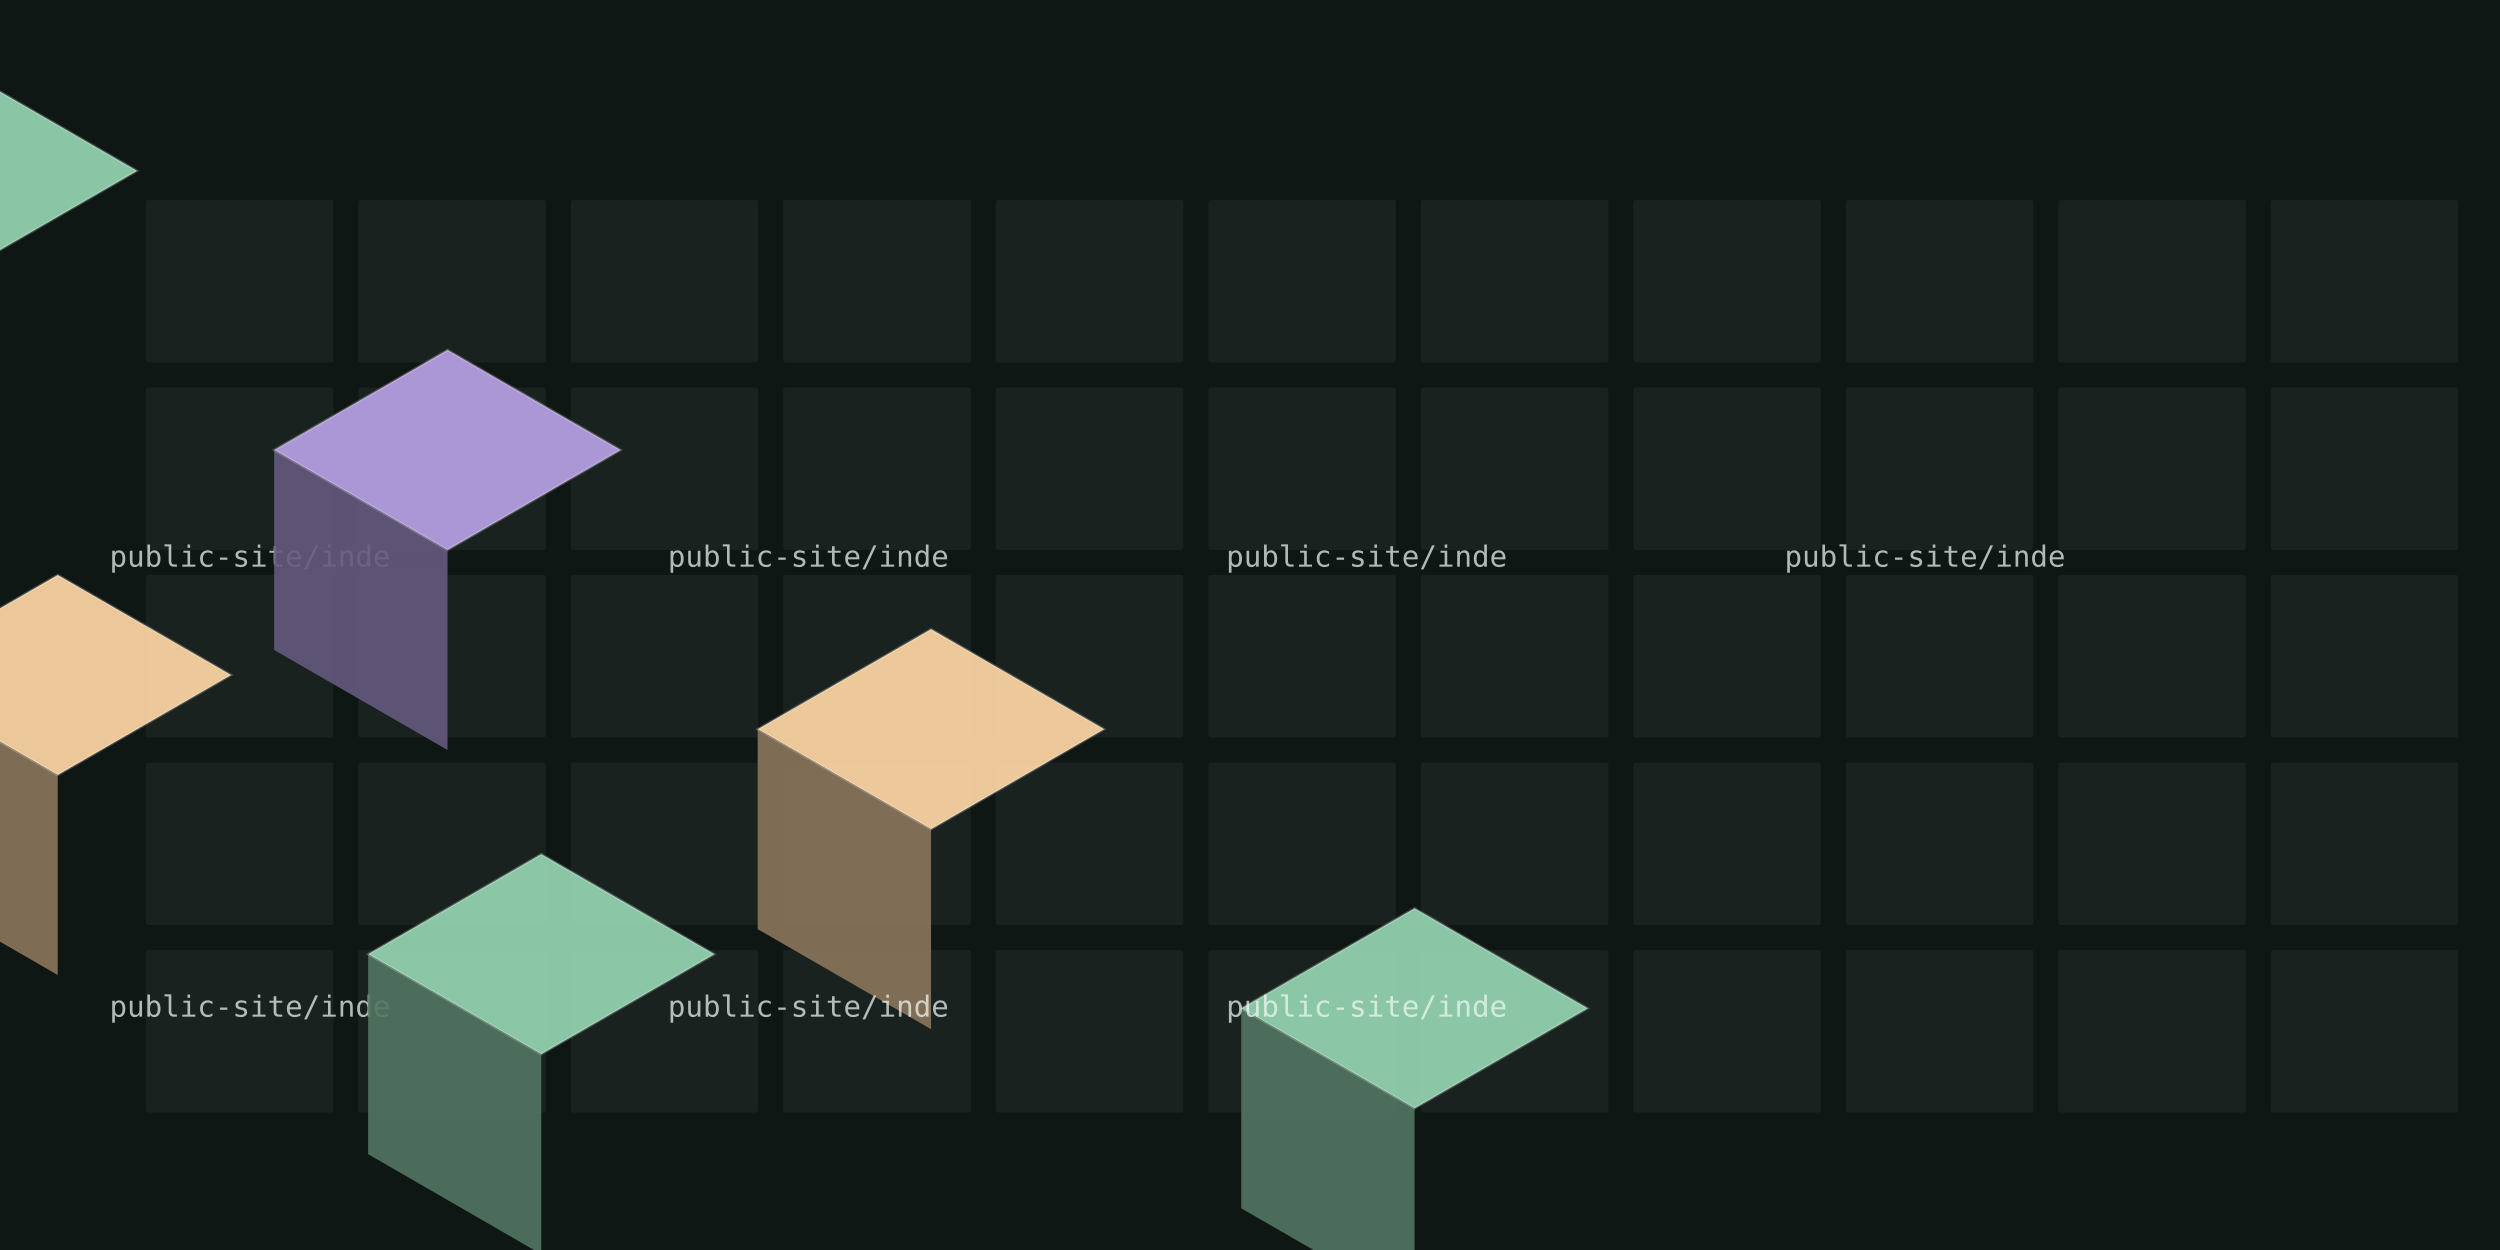
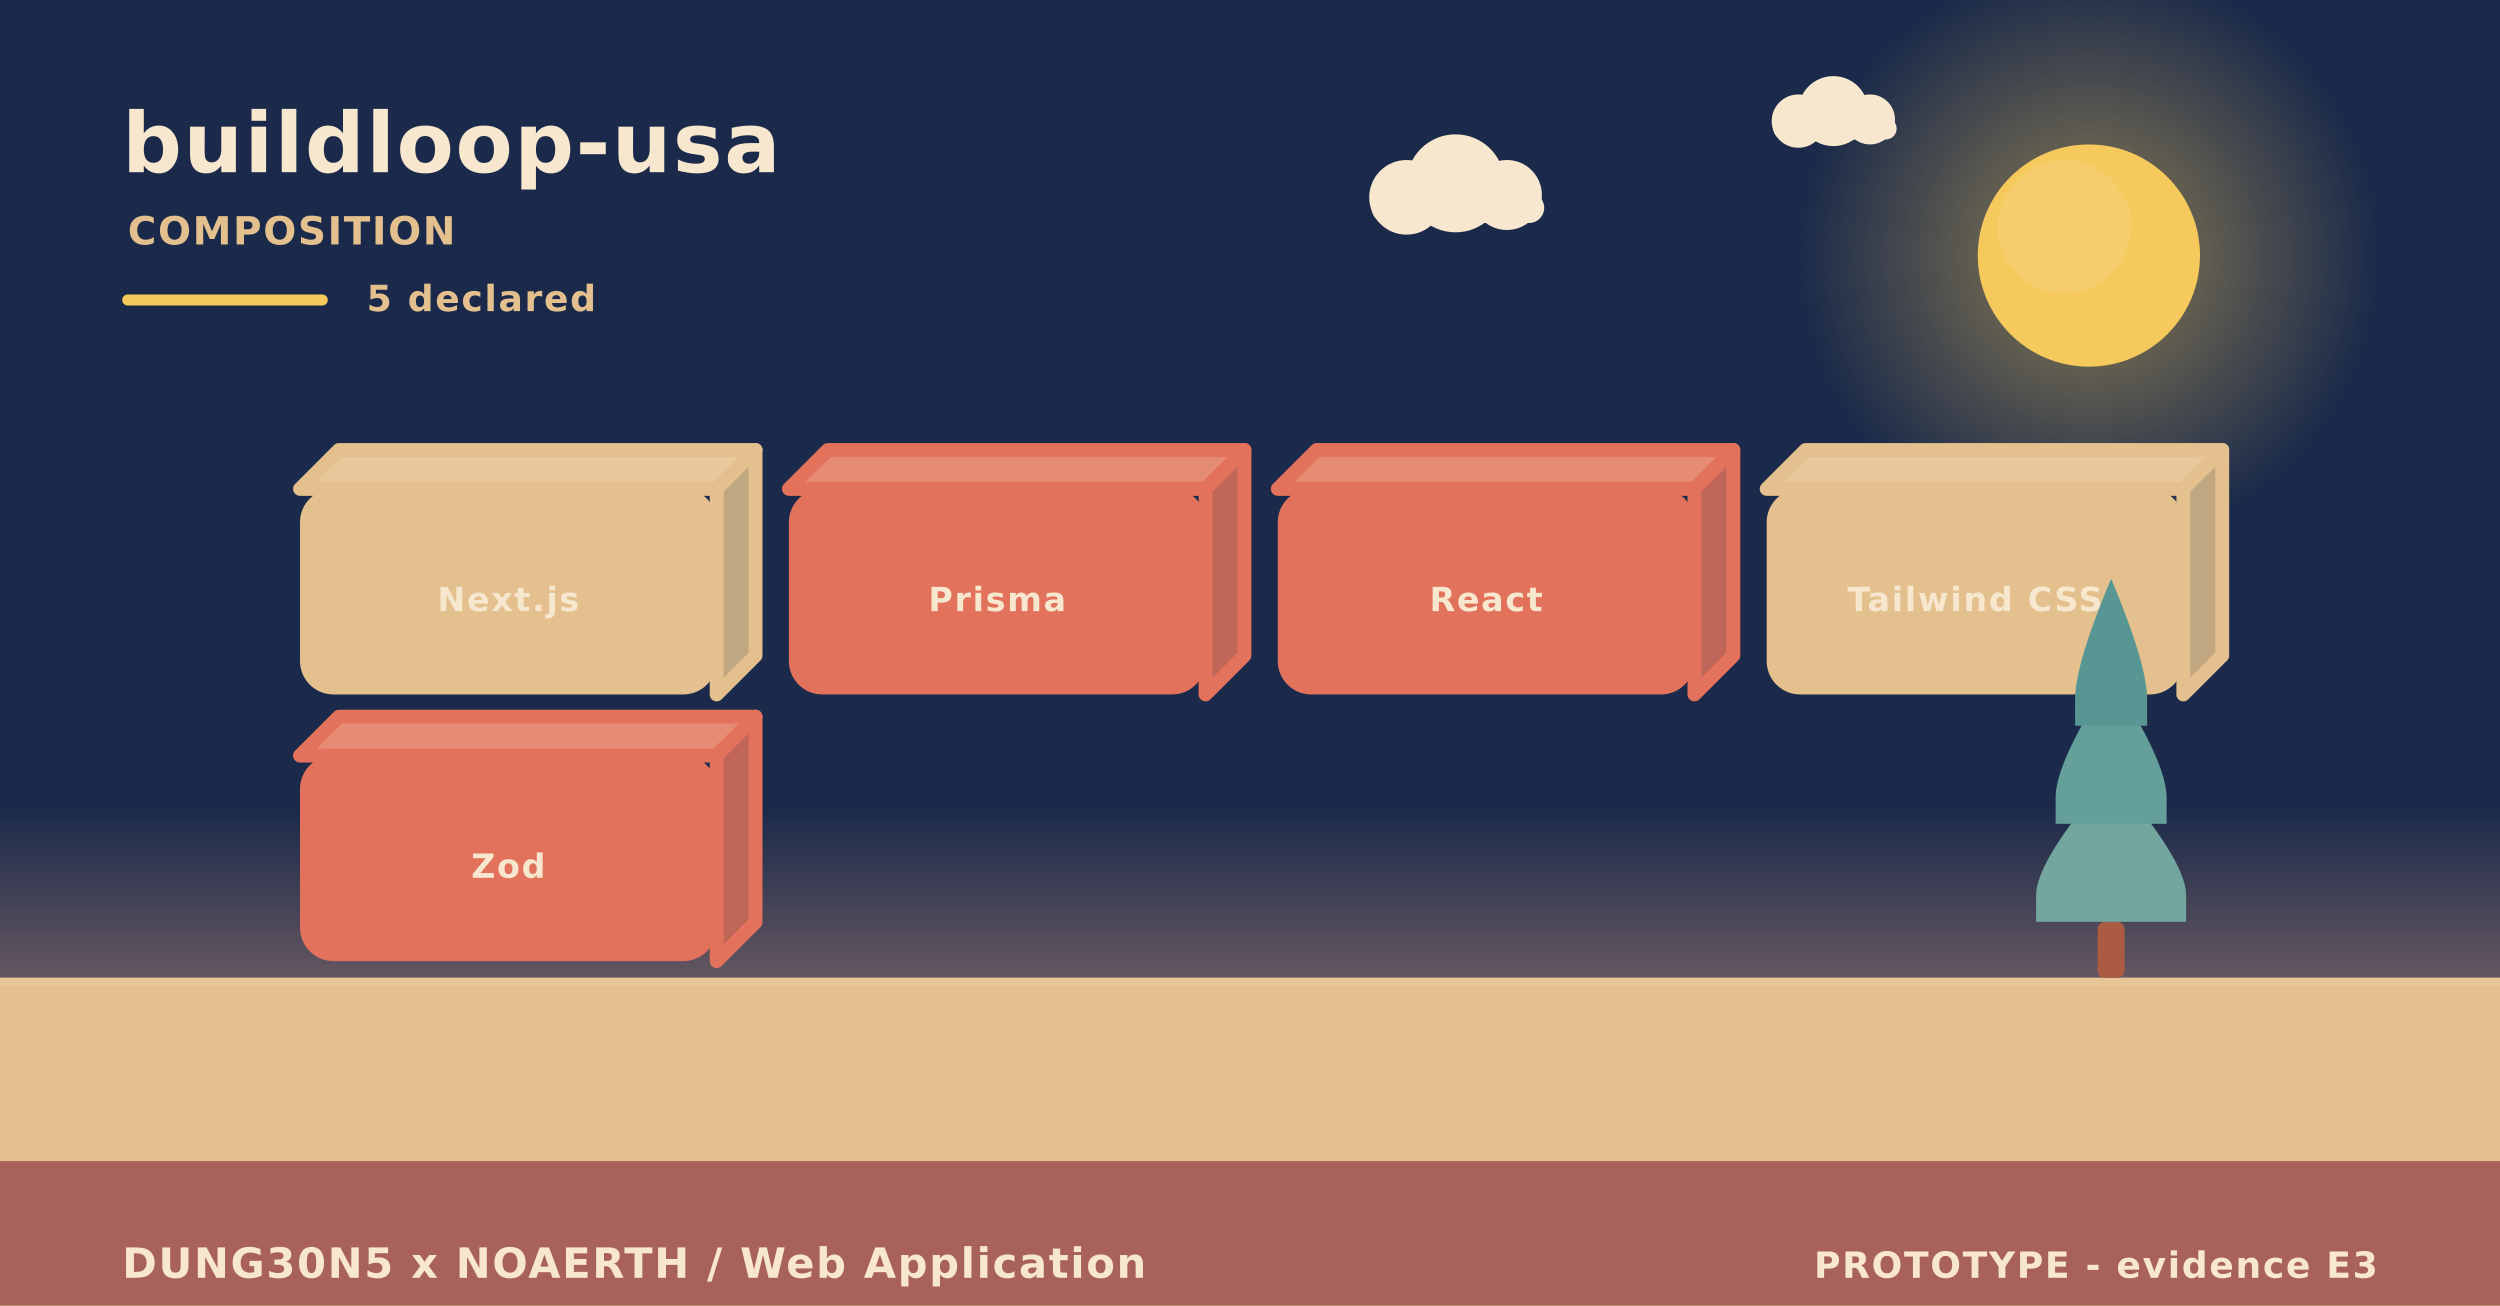
- <svg xmlns="http://www.w3.org/2000/svg" viewBox="0 0 1200 600" width="1200" height="600" role="img" aria-label="buildloop-usa component map">
-   <rect width="1200" height="600" fill="#0f1714" />
-   <defs>
-     <linearGradient id="gc" x1="0" y1="0" x2="1" y2="1">
-       <stop offset="0%" stop-color="#95d5b2" />
-       <stop offset="100%" stop-color="#b8a1e6" />
-     </linearGradient>
-   </defs>
-   <rect x="70.00" y="96.00" width="90.00" height="78.00" rx="1.20" fill="#f0f8f4" opacity="0.05" />
-   <rect x="172.00" y="96.00" width="90.00" height="78.00" rx="1.20" fill="#f0f8f4" opacity="0.05" />
-   <rect x="274.00" y="96.00" width="90.00" height="78.00" rx="1.20" fill="#f0f8f4" opacity="0.05" />
-   <rect x="376.00" y="96.00" width="90.00" height="78.00" rx="1.20" fill="#f0f8f4" opacity="0.05" />
-   <rect x="478.00" y="96.00" width="90.00" height="78.00" rx="1.20" fill="#f0f8f4" opacity="0.05" />
-   <rect x="580.00" y="96.00" width="90.00" height="78.00" rx="1.20" fill="#f0f8f4" opacity="0.05" />
-   <rect x="682.00" y="96.00" width="90.00" height="78.00" rx="1.20" fill="#f0f8f4" opacity="0.05" />
-   <rect x="784.00" y="96.00" width="90.00" height="78.00" rx="1.20" fill="#f0f8f4" opacity="0.05" />
-   <rect x="886.00" y="96.00" width="90.00" height="78.00" rx="1.20" fill="#f0f8f4" opacity="0.05" />
-   <rect x="988.00" y="96.00" width="90.00" height="78.00" rx="1.20" fill="#f0f8f4" opacity="0.05" />
-   <rect x="1090.00" y="96.00" width="90.00" height="78.00" rx="1.20" fill="#f0f8f4" opacity="0.05" />
-   <rect x="70.00" y="186.00" width="90.00" height="78.00" rx="1.20" fill="#f0f8f4" opacity="0.05" />
-   <rect x="172.00" y="186.00" width="90.00" height="78.00" rx="1.20" fill="#f0f8f4" opacity="0.05" />
-   <rect x="274.00" y="186.00" width="90.00" height="78.00" rx="1.20" fill="#f0f8f4" opacity="0.05" />
-   <rect x="376.00" y="186.00" width="90.00" height="78.00" rx="1.20" fill="#f0f8f4" opacity="0.05" />
-   <rect x="478.00" y="186.00" width="90.00" height="78.00" rx="1.20" fill="#f0f8f4" opacity="0.05" />
-   <rect x="580.00" y="186.00" width="90.00" height="78.00" rx="1.20" fill="#f0f8f4" opacity="0.05" />
-   <rect x="682.00" y="186.00" width="90.00" height="78.00" rx="1.20" fill="#f0f8f4" opacity="0.05" />
-   <rect x="784.00" y="186.00" width="90.00" height="78.00" rx="1.20" fill="#f0f8f4" opacity="0.05" />
-   <rect x="886.00" y="186.00" width="90.00" height="78.00" rx="1.20" fill="#f0f8f4" opacity="0.05" />
-   <rect x="988.00" y="186.00" width="90.00" height="78.00" rx="1.20" fill="#f0f8f4" opacity="0.05" />
-   <rect x="1090.00" y="186.00" width="90.00" height="78.00" rx="1.20" fill="#f0f8f4" opacity="0.05" />
-   <rect x="70.00" y="276.00" width="90.00" height="78.00" rx="1.20" fill="#f0f8f4" opacity="0.05" />
-   <rect x="172.00" y="276.00" width="90.00" height="78.00" rx="1.20" fill="#f0f8f4" opacity="0.05" />
-   <rect x="274.00" y="276.00" width="90.00" height="78.00" rx="1.20" fill="#f0f8f4" opacity="0.05" />
-   <rect x="376.00" y="276.00" width="90.00" height="78.00" rx="1.20" fill="#f0f8f4" opacity="0.05" />
-   <rect x="478.00" y="276.00" width="90.00" height="78.00" rx="1.20" fill="#f0f8f4" opacity="0.05" />
-   <rect x="580.00" y="276.00" width="90.00" height="78.00" rx="1.20" fill="#f0f8f4" opacity="0.05" />
-   <rect x="682.00" y="276.00" width="90.00" height="78.00" rx="1.20" fill="#f0f8f4" opacity="0.05" />
-   <rect x="784.00" y="276.00" width="90.00" height="78.00" rx="1.20" fill="#f0f8f4" opacity="0.05" />
-   <rect x="886.00" y="276.00" width="90.00" height="78.00" rx="1.20" fill="#f0f8f4" opacity="0.05" />
-   <rect x="988.00" y="276.00" width="90.00" height="78.00" rx="1.20" fill="#f0f8f4" opacity="0.05" />
-   <rect x="1090.00" y="276.00" width="90.00" height="78.00" rx="1.20" fill="#f0f8f4" opacity="0.05" />
-   <rect x="70.00" y="366.00" width="90.00" height="78.00" rx="1.20" fill="#f0f8f4" opacity="0.05" />
-   <rect x="172.00" y="366.00" width="90.00" height="78.00" rx="1.20" fill="#f0f8f4" opacity="0.05" />
-   <rect x="274.00" y="366.00" width="90.00" height="78.00" rx="1.20" fill="#f0f8f4" opacity="0.05" />
-   <rect x="376.00" y="366.00" width="90.00" height="78.00" rx="1.20" fill="#f0f8f4" opacity="0.05" />
-   <rect x="478.00" y="366.00" width="90.00" height="78.00" rx="1.20" fill="#f0f8f4" opacity="0.05" />
-   <rect x="580.00" y="366.00" width="90.00" height="78.00" rx="1.20" fill="#f0f8f4" opacity="0.05" />
-   <rect x="682.00" y="366.00" width="90.00" height="78.00" rx="1.20" fill="#f0f8f4" opacity="0.05" />
-   <rect x="784.00" y="366.00" width="90.00" height="78.00" rx="1.20" fill="#f0f8f4" opacity="0.05" />
-   <rect x="886.00" y="366.00" width="90.00" height="78.00" rx="1.20" fill="#f0f8f4" opacity="0.05" />
-   <rect x="988.00" y="366.00" width="90.00" height="78.00" rx="1.20" fill="#f0f8f4" opacity="0.05" />
-   <rect x="1090.00" y="366.00" width="90.00" height="78.00" rx="1.20" fill="#f0f8f4" opacity="0.05" />
-   <rect x="70.00" y="456.00" width="90.00" height="78.00" rx="1.20" fill="#f0f8f4" opacity="0.05" />
-   <rect x="172.00" y="456.00" width="90.00" height="78.00" rx="1.20" fill="#f0f8f4" opacity="0.05" />
-   <rect x="274.00" y="456.00" width="90.00" height="78.00" rx="1.20" fill="#f0f8f4" opacity="0.05" />
-   <rect x="376.00" y="456.00" width="90.00" height="78.00" rx="1.20" fill="#f0f8f4" opacity="0.05" />
-   <rect x="478.00" y="456.00" width="90.00" height="78.00" rx="1.20" fill="#f0f8f4" opacity="0.05" />
-   <rect x="580.00" y="456.00" width="90.00" height="78.00" rx="1.20" fill="#f0f8f4" opacity="0.05" />
-   <rect x="682.00" y="456.00" width="90.00" height="78.00" rx="1.20" fill="#f0f8f4" opacity="0.05" />
-   <rect x="784.00" y="456.00" width="90.00" height="78.00" rx="1.20" fill="#f0f8f4" opacity="0.05" />
-   <rect x="886.00" y="456.00" width="90.00" height="78.00" rx="1.20" fill="#f0f8f4" opacity="0.05" />
-   <rect x="988.00" y="456.00" width="90.00" height="78.00" rx="1.20" fill="#f0f8f4" opacity="0.05" />
-   <rect x="1090.00" y="456.00" width="90.00" height="78.00" rx="1.20" fill="#f0f8f4" opacity="0.05" />
-   <g transform="rotate(0 120 140)">
-     <polygon points="-17.3,34.0 65.8,82.0 -17.3,130.0 -100.5,82.0" fill="#95d5b2" opacity="0.92" />
-     <polygon points="-100.5,82.0 -17.3,130.0 -17.3,226.0 -100.5,178.0" fill="#527562" opacity="0.9" />
-     <polygon points="-17.3,34.0 65.8,82.0 -17.3,130.0 -100.5,82.0" fill="none" stroke="rgba(255,255,255,0.220)" stroke-width="1.2" />
+ <svg xmlns="http://www.w3.org/2000/svg" width="900" height="470" viewBox="0 0 900 470" role="img" aria-label="buildloop-usa - how it is composed">
+   <linearGradient id="skyc" x1="0" y1="0" x2="0" y2="1">
+     <stop offset="0" stop-color="#1b2a4a" />
+     <stop offset="0.62" stop-color="#1b2a4a" />
+     <stop offset="1" stop-color="#f3ad8a" />
+   </linearGradient>
+   <rect width="900" height="470" fill="url(#skyc)" />
+   <radialGradient id="sunc">
+     <stop offset="0.35" stop-color="#f5c95c" stop-opacity="0.34" />
+     <stop offset="1" stop-color="#f5c95c" stop-opacity="0" />
+   </radialGradient>
+   <circle cx="752" cy="92" r="104" fill="url(#sunc)" />
+   <circle cx="752" cy="92" r="40" fill="#f5c95c" />
+   <circle cx="743.2" cy="81.6" r="24" fill="#f5d27e" opacity="0.5" />
+   <g>
+     <circle cx="524" cy="66" r="17.64" fill="#f6e7ce" />
+     <circle cx="506.36" cy="71.04" r="13.44" fill="#f6e7ce" />
+     <circle cx="542.48" cy="70.2" r="12.6" fill="#f6e7ce" />
+     <rect x="493.76" y="69.36" width="62.16" height="10.92" rx="5.46" fill="#f6e7ce" />
  </g>
-   <text x="120" y="272" font-family="ui-monospace,Menlo,monospace" font-size="14" fill="rgba(240,248,244,0.720)" text-anchor="middle">public-site/inde</text>
-   <g transform="rotate(0 388 140)">
-     <polygon points="214.8,168.0 297.9,216.0 214.8,264.0 131.6,216.0" fill="#b8a1e6" opacity="0.92" />
-     <polygon points="131.6,216.0 214.8,264.0 214.8,360.0 131.6,312.0" fill="#65597e" opacity="0.9" />
-     <polygon points="214.8,168.0 297.9,216.0 214.8,264.0 131.6,216.0" fill="none" stroke="rgba(255,255,255,0.220)" stroke-width="1.2" />
+   <g>
+     <circle cx="660" cy="40" r="12.6" fill="#f6e7ce" />
+     <circle cx="647.4" cy="43.6" r="9.6" fill="#f6e7ce" />
+     <circle cx="673.2" cy="43" r="9" fill="#f6e7ce" />
+     <rect x="638.4" y="42.4" width="44.4" height="7.8" rx="3.9" fill="#f6e7ce" />
  </g>
-   <text x="388" y="272" font-family="ui-monospace,Menlo,monospace" font-size="14" fill="rgba(240,248,244,0.720)" text-anchor="middle">public-site/inde</text>
-   <g transform="rotate(0 656 140)">
-     <polygon points="446.9,302.0 530.0,350.0 446.9,398.0 363.7,350.0" fill="#ffd6a5" opacity="0.92" />
-     <polygon points="363.7,350.0 446.9,398.0 446.9,494.0 363.7,446.0" fill="#8c765b" opacity="0.9" />
-     <polygon points="446.9,302.0 530.0,350.0 446.9,398.0 363.7,350.0" fill="none" stroke="rgba(255,255,255,0.220)" stroke-width="1.2" />
-   </g>
-   <text x="656" y="272" font-family="ui-monospace,Menlo,monospace" font-size="14" fill="rgba(240,248,244,0.720)" text-anchor="middle">public-site/inde</text>
-   <g transform="rotate(0 924 140)">
-     <polygon points="679.0,436.0 762.1,484.0 679.0,532.0 595.8,484.0" fill="#95d5b2" opacity="0.92" />
-     <polygon points="595.8,484.0 679.0,532.0 679.0,628.0 595.8,580.0" fill="#527562" opacity="0.9" />
-     <polygon points="679.0,436.0 762.1,484.0 679.0,532.0 595.8,484.0" fill="none" stroke="rgba(255,255,255,0.220)" stroke-width="1.2" />
-   </g>
-   <text x="924" y="272" font-family="ui-monospace,Menlo,monospace" font-size="14" fill="rgba(240,248,244,0.720)" text-anchor="middle">public-site/inde</text>
-   <g transform="rotate(0 120 356)">
-     <polygon points="-204.4,142.0 -121.2,190.0 -204.4,238.0 -287.5,190.0" fill="#b8a1e6" opacity="0.92" />
-     <polygon points="-287.5,190.0 -204.4,238.0 -204.4,334.0 -287.5,286.0" fill="#65597e" opacity="0.9" />
-     <polygon points="-204.4,142.0 -121.2,190.0 -204.4,238.0 -287.5,190.0" fill="none" stroke="rgba(255,255,255,0.220)" stroke-width="1.2" />
-   </g>
-   <text x="120" y="488" font-family="ui-monospace,Menlo,monospace" font-size="14" fill="rgba(240,248,244,0.720)" text-anchor="middle">public-site/inde</text>
-   <g transform="rotate(0 388 356)">
-     <polygon points="27.7,276.0 110.9,324.0 27.7,372.0 -55.4,324.0" fill="#ffd6a5" opacity="0.92" />
-     <polygon points="-55.4,324.0 27.7,372.0 27.7,468.0 -55.4,420.0" fill="#8c765b" opacity="0.9" />
-     <polygon points="27.7,276.0 110.9,324.0 27.7,372.0 -55.4,324.0" fill="none" stroke="rgba(255,255,255,0.220)" stroke-width="1.2" />
-   </g>
-   <text x="388" y="488" font-family="ui-monospace,Menlo,monospace" font-size="14" fill="rgba(240,248,244,0.720)" text-anchor="middle">public-site/inde</text>
-   <g transform="rotate(0 656 356)">
-     <polygon points="259.8,410.0 342.9,458.0 259.8,506.0 176.7,458.0" fill="#95d5b2" opacity="0.92" />
-     <polygon points="176.7,458.0 259.8,506.0 259.8,602.0 176.7,554.0" fill="#527562" opacity="0.9" />
-     <polygon points="259.8,410.0 342.9,458.0 259.8,506.0 176.7,458.0" fill="none" stroke="rgba(255,255,255,0.220)" stroke-width="1.2" />
-   </g>
-   <text x="656" y="488" font-family="ui-monospace,Menlo,monospace" font-size="14" fill="rgba(240,248,244,0.720)" text-anchor="middle">public-site/inde</text>
+   <rect x="0" y="352" width="900" height="118" fill="#e3c08d" />
+   <rect x="0" y="352" width="900" height="3" fill="#e6c596" />
+   <text x="44" y="62" font-family="Verdana,DejaVu Sans,sans-serif" font-size="30" font-weight="700" letter-spacing="0.6" fill="#f6e7ce" text-anchor="start">buildloop-usa</text>
+   <text x="46" y="88" font-family="Verdana,DejaVu Sans,sans-serif" font-size="14" font-weight="700" letter-spacing="0.6" fill="#e3c08d" text-anchor="start">COMPOSITION</text>
+   <rect x="44" y="106" width="74" height="4" rx="2" fill="#f5c95c" />
+   <text x="132" y="112" font-family="Verdana,DejaVu Sans,sans-serif" font-size="13" font-weight="700" letter-spacing="0.6" fill="#e3c08d" text-anchor="start">5 declared</text>
+   <path d="M108,176 L258,176 L272,162 L122,162 Z" fill="#e7c99b" stroke="#e3c08d" stroke-width="5" stroke-linejoin="round" />
+   <path d="M258,176 L272,162 L272,236 L258,250 Z" fill="#c1a682" stroke="#e3c08d" stroke-width="5" stroke-linejoin="round" />
+   <rect x="108" y="176" width="150" height="74" rx="12" fill="#e3c08d" />
+   <text x="183" y="220" font-family="Verdana,DejaVu Sans,sans-serif" font-size="12" font-weight="700" letter-spacing="0.6" fill="#f6e7ce" text-anchor="middle">Next.js</text>
+   <path d="M284,176 L434,176 L448,162 L298,162 Z" fill="#e68c74" stroke="#e2725b" stroke-width="5" stroke-linejoin="round" />
+   <path d="M434,176 L448,162 L448,236 L434,250 Z" fill="#c06658" stroke="#e2725b" stroke-width="5" stroke-linejoin="round" />
+   <rect x="284" y="176" width="150" height="74" rx="12" fill="#e2725b" />
+   <text x="359" y="220" font-family="Verdana,DejaVu Sans,sans-serif" font-size="12" font-weight="700" letter-spacing="0.6" fill="#f6e7ce" text-anchor="middle">Prisma</text>
+   <path d="M460,176 L610,176 L624,162 L474,162 Z" fill="#e68c74" stroke="#e2725b" stroke-width="5" stroke-linejoin="round" />
+   <path d="M610,176 L624,162 L624,236 L610,250 Z" fill="#c06658" stroke="#e2725b" stroke-width="5" stroke-linejoin="round" />
+   <rect x="460" y="176" width="150" height="74" rx="12" fill="#e2725b" />
+   <text x="535" y="220" font-family="Verdana,DejaVu Sans,sans-serif" font-size="12" font-weight="700" letter-spacing="0.6" fill="#f6e7ce" text-anchor="middle">React</text>
+   <path d="M636,176 L786,176 L800,162 L650,162 Z" fill="#e7c99b" stroke="#e3c08d" stroke-width="5" stroke-linejoin="round" />
+   <path d="M786,176 L800,162 L800,236 L786,250 Z" fill="#c1a682" stroke="#e3c08d" stroke-width="5" stroke-linejoin="round" />
+   <rect x="636" y="176" width="150" height="74" rx="12" fill="#e3c08d" />
+   <text x="711" y="220" font-family="Verdana,DejaVu Sans,sans-serif" font-size="12" font-weight="700" letter-spacing="0.6" fill="#f6e7ce" text-anchor="middle">Tailwind CSS</text>
+   <path d="M108,272 L258,272 L272,258 L122,258 Z" fill="#e68c74" stroke="#e2725b" stroke-width="5" stroke-linejoin="round" />
+   <path d="M258,272 L272,258 L272,332 L258,346 Z" fill="#c06658" stroke="#e2725b" stroke-width="5" stroke-linejoin="round" />
+   <rect x="108" y="272" width="150" height="74" rx="12" fill="#e2725b" />
+   <text x="183" y="316" font-family="Verdana,DejaVu Sans,sans-serif" font-size="12" font-weight="700" letter-spacing="0.6" fill="#f6e7ce" text-anchor="middle">Zod</text>
+   <rect x="755.14" y="331.84" width="9.72" height="20.16" rx="2.7" fill="#ac5b43" />
+   <path d="M760,278.92 Q733,309.61 733,322.31 Q733,331.84 733,331.84 L787,331.84 Q787,331.84 787,322.31 Q787,309.61 760,278.92 Z" fill="#74a6a0" />
+   <path d="M760,243.64 Q740.02,274.33 740.02,287.03 Q740.02,296.56 740.02,296.56 L779.98,296.56 Q779.98,296.56 779.98,287.03 Q779.98,274.33 760,243.64 Z" fill="#649f9a" />
+   <path d="M760,208.36 Q747.04,239.05 747.04,251.75 Q747.04,261.28 747.04,261.28 L772.96,261.28 Q772.96,261.28 772.96,251.75 Q772.96,239.05 760,208.36 Z" fill="#589694" />
+   <rect x="0" y="418" width="900" height="52" rx="0" fill="#a65c56" opacity="0.94" />
+   <text x="44" y="460" font-family="Verdana,DejaVu Sans,sans-serif" font-size="15" font-weight="700" letter-spacing="0.6" fill="#f6e7ce" text-anchor="start">DUNG30N5 x NOAERTH  /  Web Application</text>
+   <text x="856" y="460" font-family="Verdana,DejaVu Sans,sans-serif" font-size="13" font-weight="700" letter-spacing="0.6" fill="#f6e7ce" text-anchor="end">PROTOTYPE  -  evidence E3</text>
</svg>
